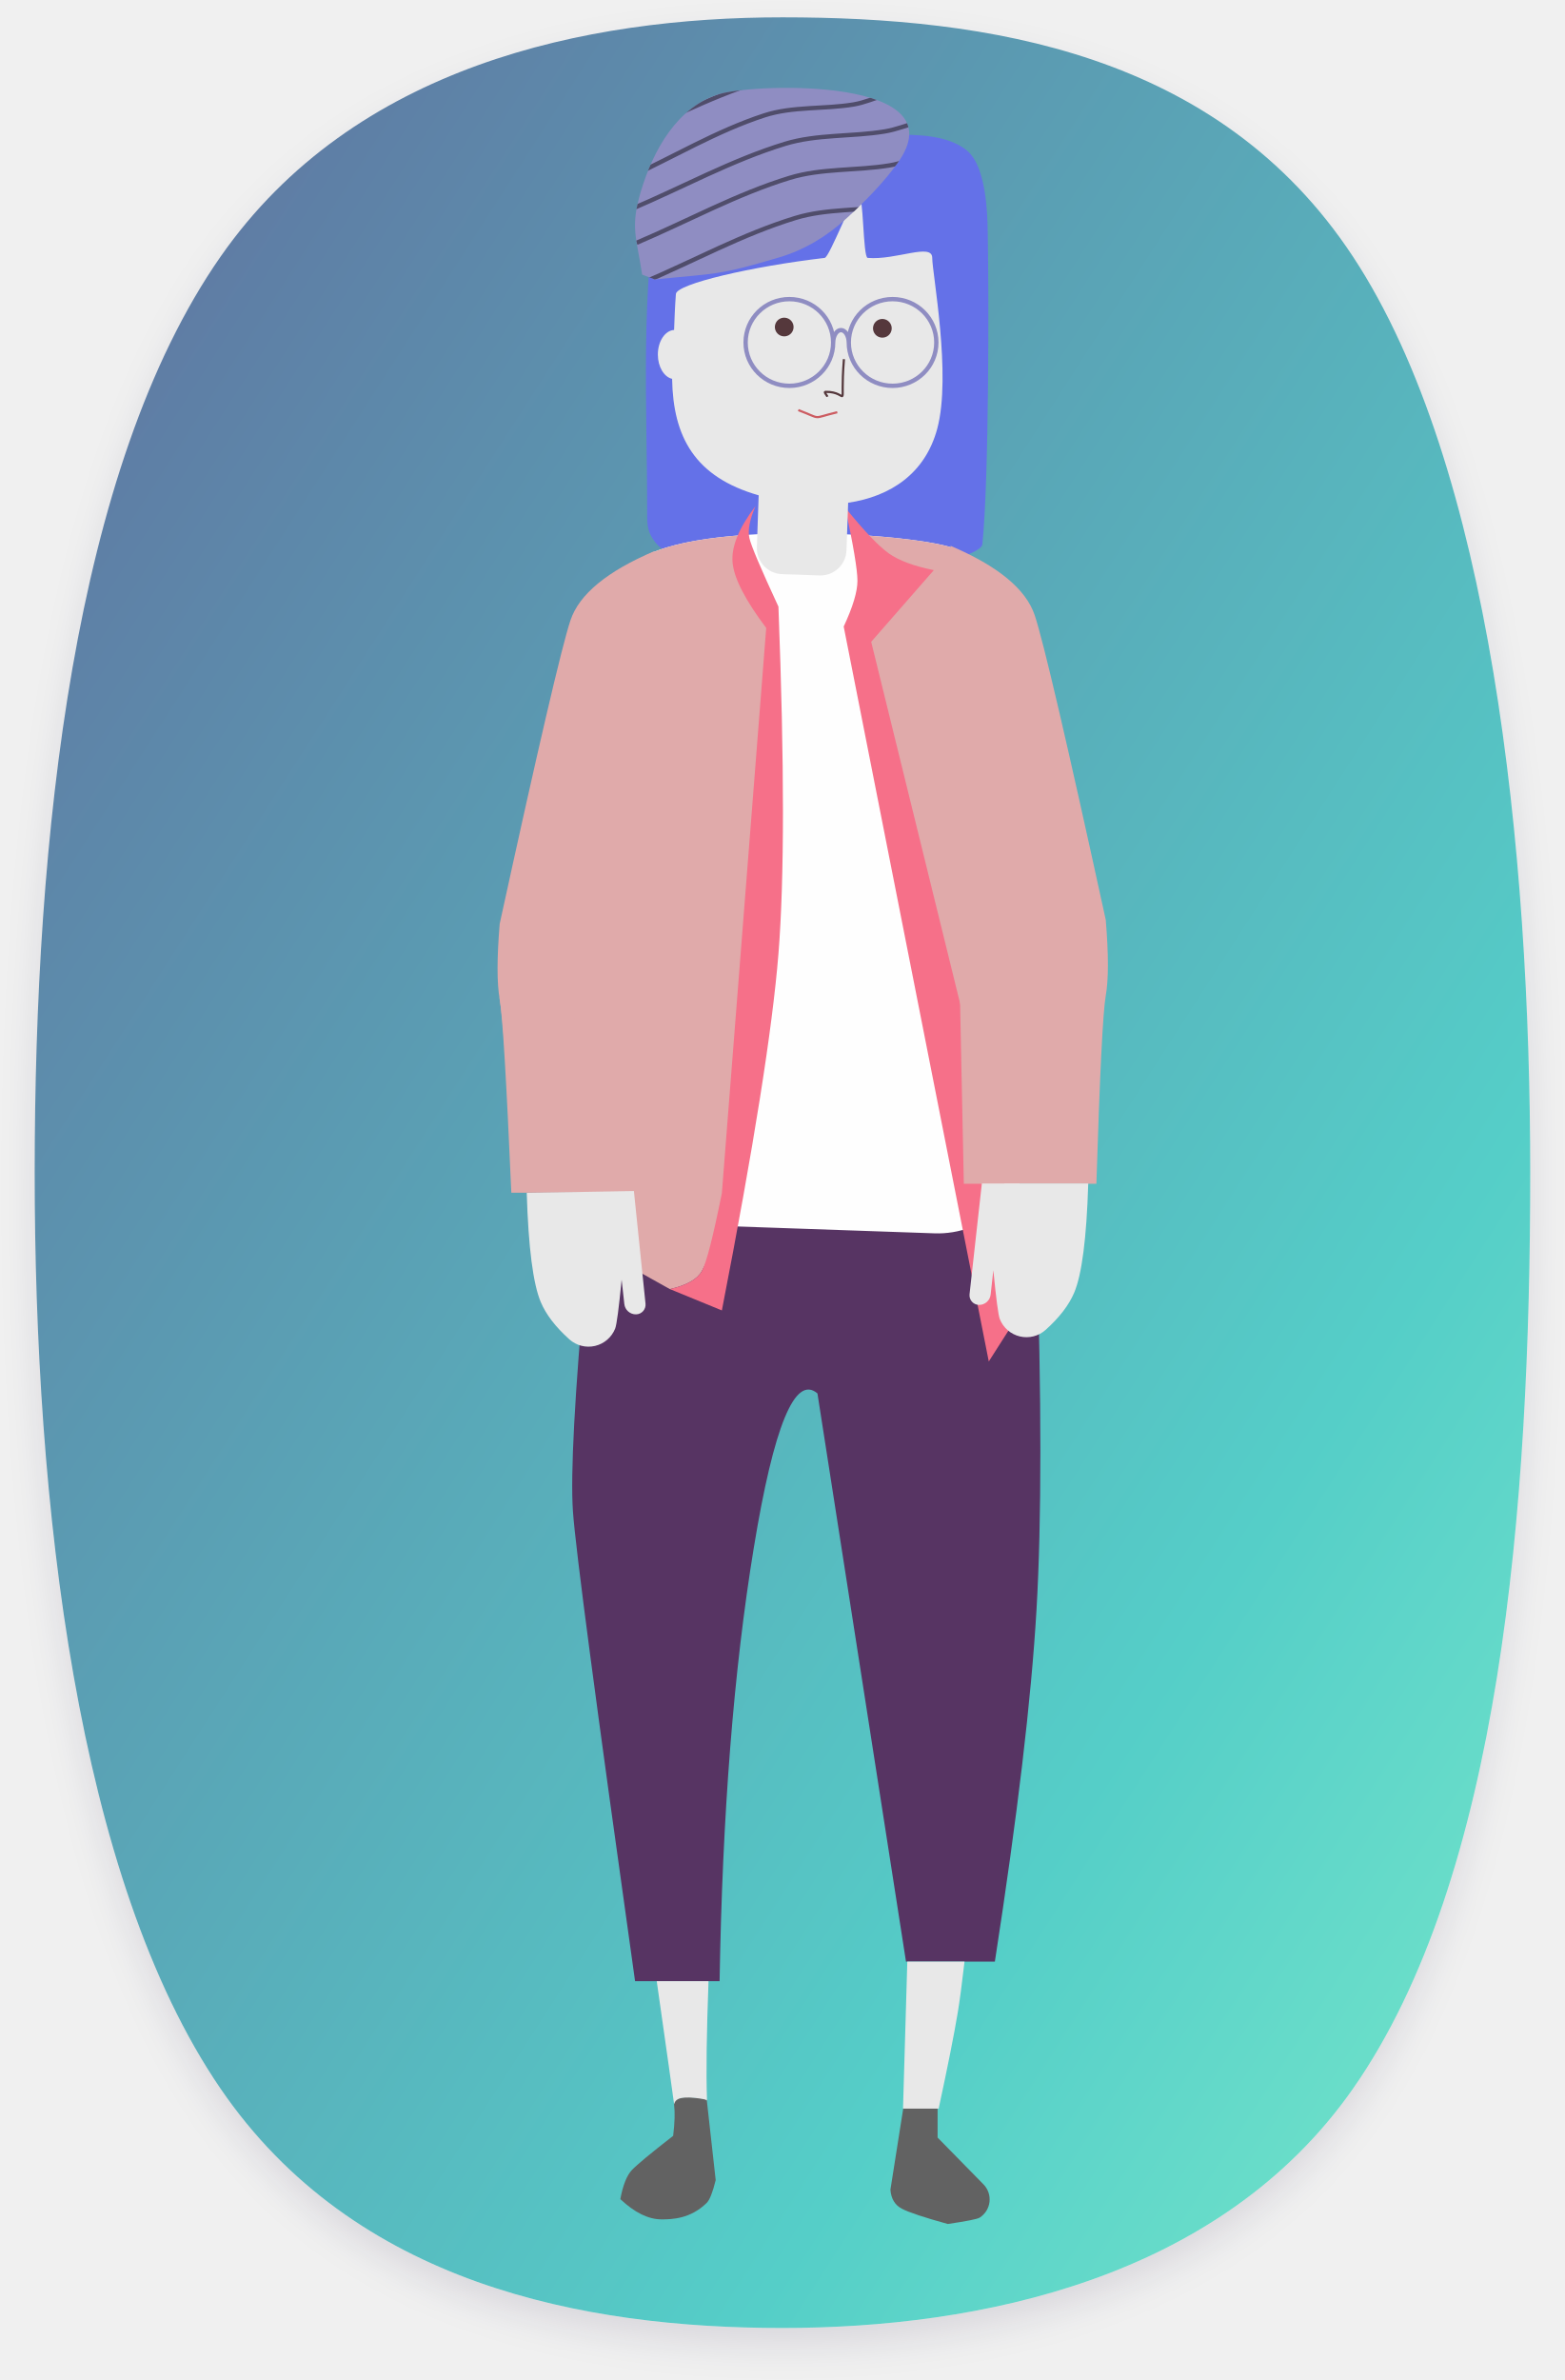
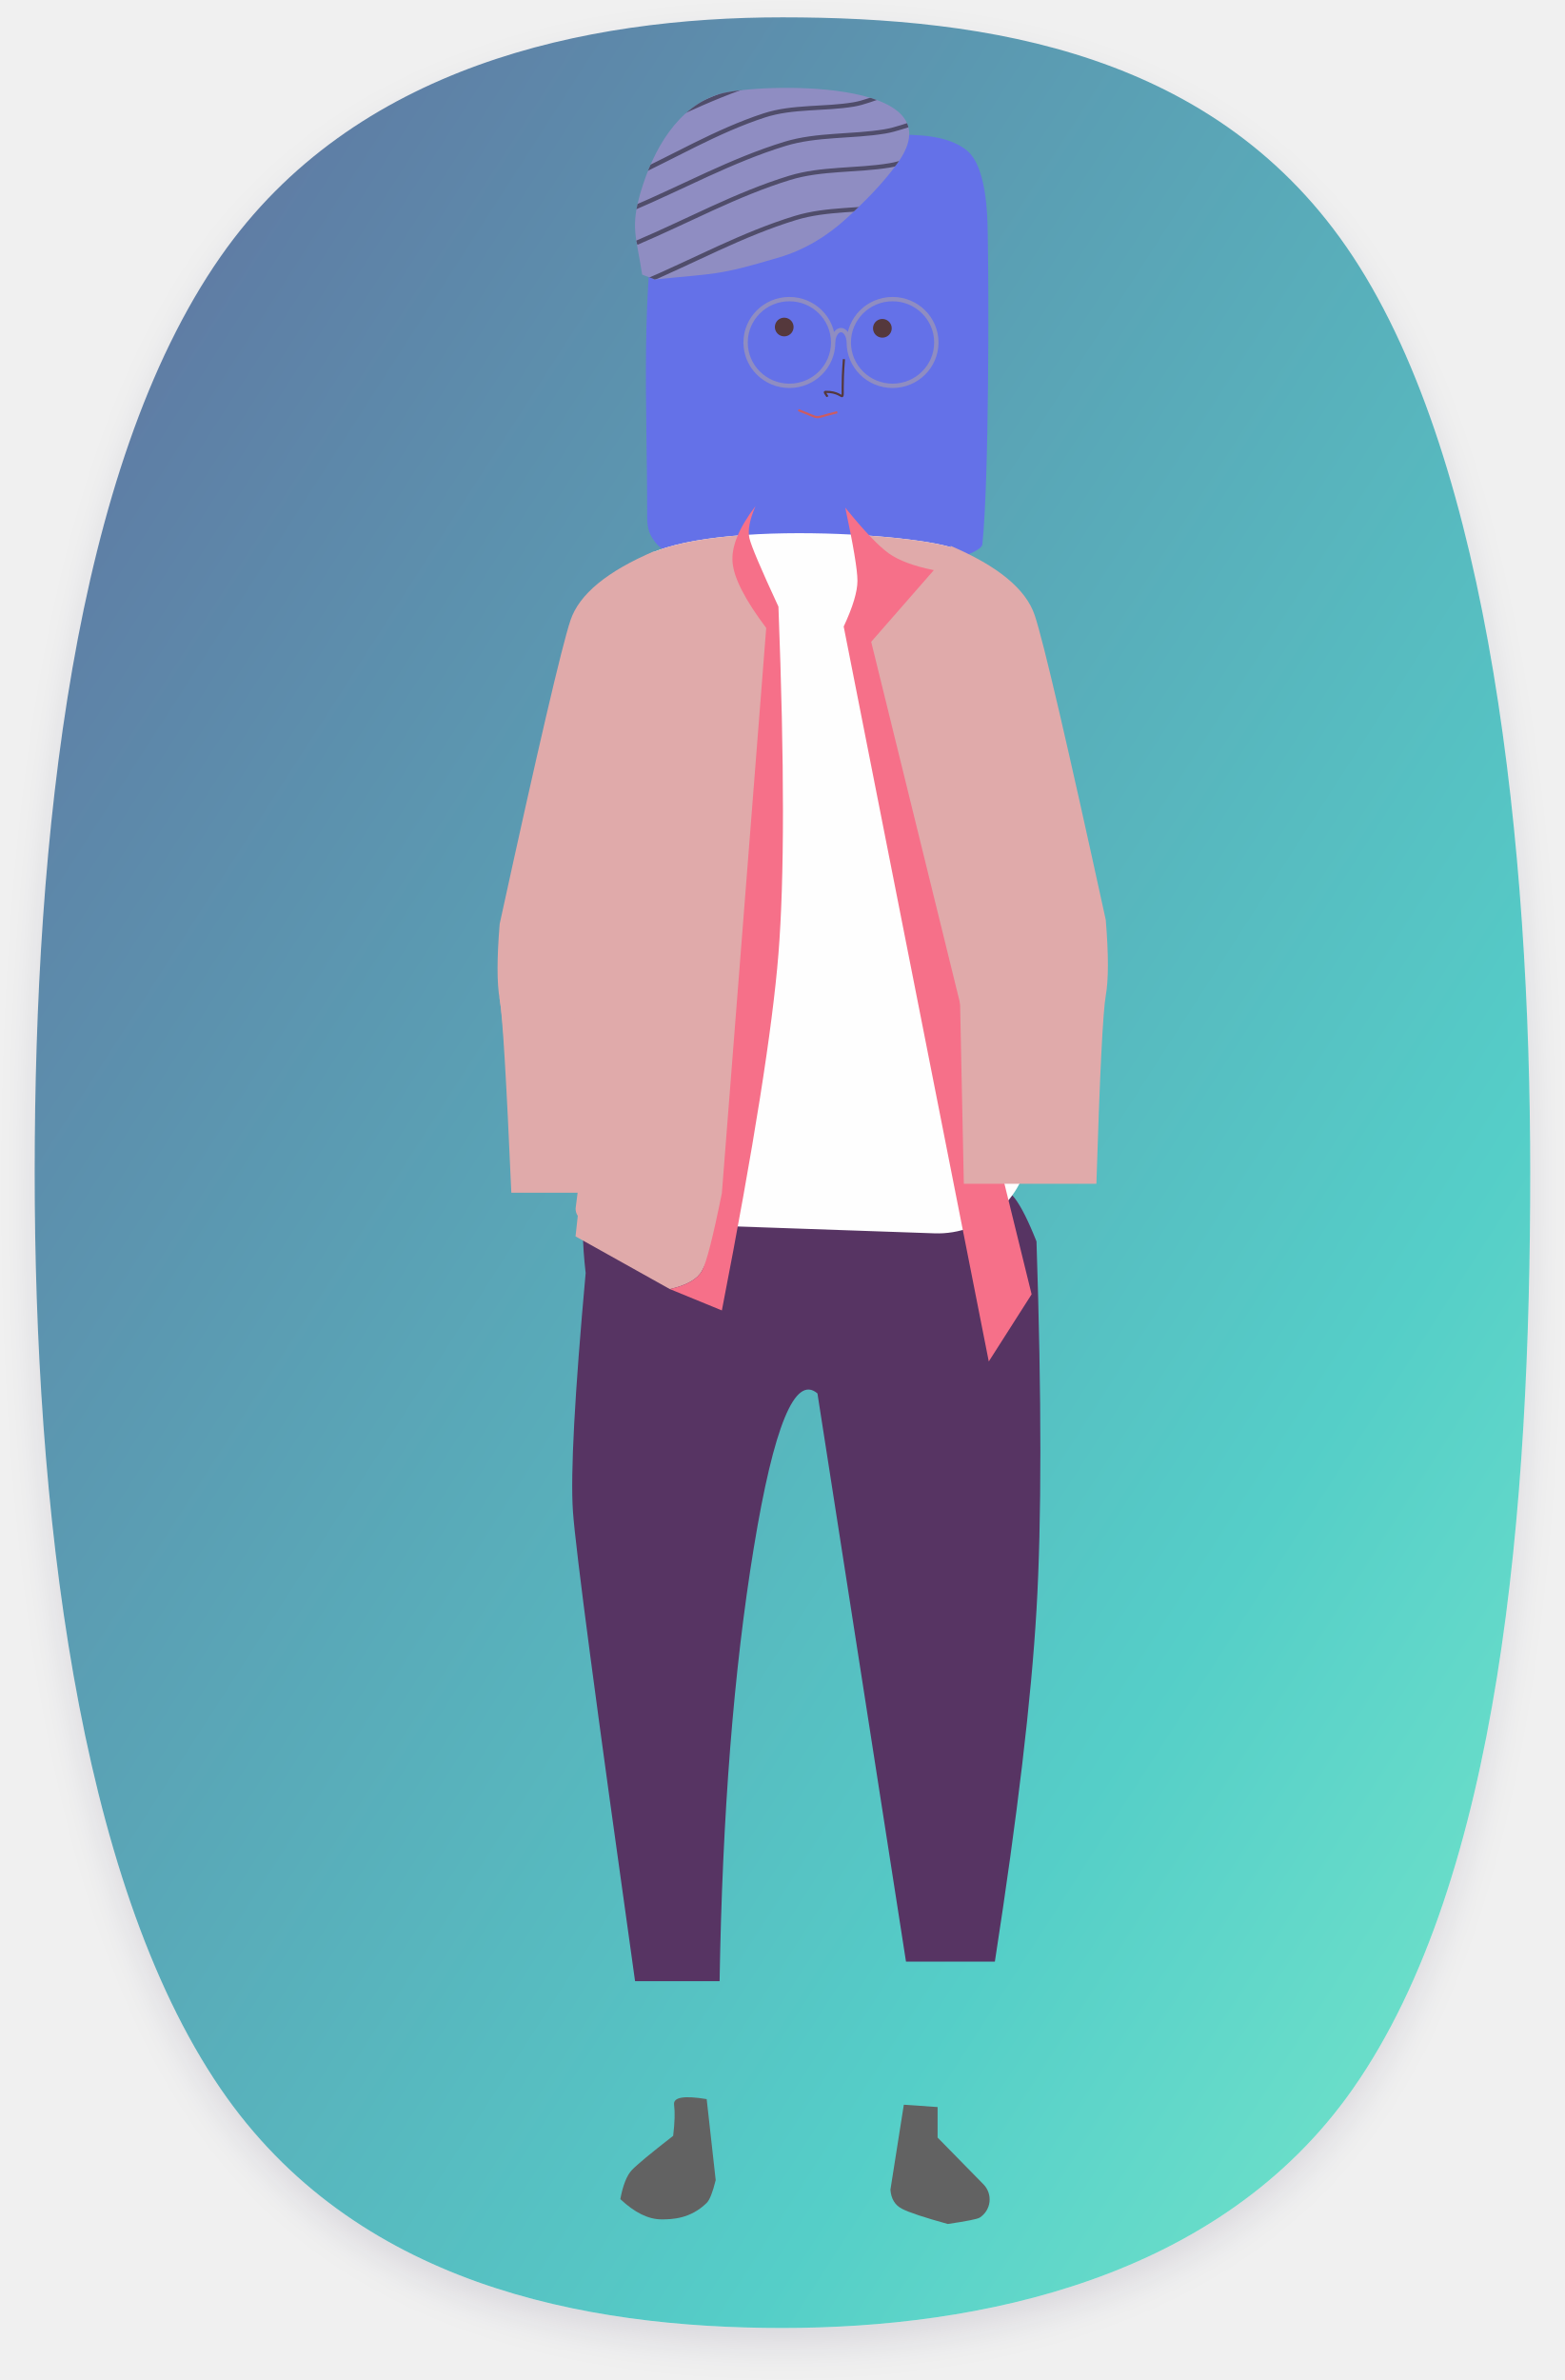
<svg xmlns="http://www.w3.org/2000/svg" xmlns:xlink="http://www.w3.org/1999/xlink" viewBox="0 0 361 549">
  <defs>
    <linearGradient x1="0%" y1="0%" y2="100%" id="linearGradient-1">
      <stop stop-color="#162B74" offset="0%" />
      <stop stop-color="#04BCB3" offset="73.779%" />
      <stop stop-color="#3AE4B6" offset="100%" />
    </linearGradient>
    <path d="M172.5 533c45.23 0 100.854-11.206 131.618-55.207C338.154 429.113 345 343.807 345 266.5c0-74.419-9.045-162.943-40.882-211.293C272.99 7.933 219.6 0 172.5 0 127.194 0 73.657 11.075 42.876 55.207 8.93 103.877 0 189.31 0 266.5c0 76.24 9.658 162.717 42.876 211.293C73.786 522.993 126.58 533 172.5 533z" id="path-2" />
    <filter x="-4.1%" y="-1.9%" width="108.1%" height="105.3%" filterUnits="objectBoundingBox" id="filter-3">
      <feOffset dy="4" in="SourceAlpha" result="shadowOffsetOuter1" />
      <feGaussianBlur stdDeviation="4" in="shadowOffsetOuter1" result="shadowBlurOuter1" />
      <feComposite in="shadowBlurOuter1" in2="SourceAlpha" operator="out" result="shadowBlurOuter1" />
      <feColorMatrix values="0 0 0 0 0.047 0 0 0 0 0 0 0 0 0 0.2 0 0 0 0.1 0" in="shadowBlurOuter1" />
    </filter>
    <path d="M2.988 40.482c14.436.537 14.228 1.174 29.02-1.033 6.129-.915 11.71-3.3 16.876-6.871 4.71-3.257 9.342-6.746 13.31-10.908C79.019 4.025 32.66-1.047 23.932.172 13.736 1.596 6.744 10.906 2.616 19.942-.983 27.823.142 30.005.251 38.964l2.737 1.52z" id="path-4" />
  </defs>
  <g id="Assets" fill="none" fill-rule="evenodd">
    <g transform="translate(8 4)" id="avatar_1">
      <g id="bg">
        <use fill="#000" filter="url(#filter-3)" xlink:href="#path-2" />
        <use fill-opacity=".66" fill="url(#linearGradient-1)" xlink:href="#path-2" />
      </g>
      <g id="character" transform="translate(17 11)">
        <g id="bottom" transform="translate(107 251)">
          <g id="shoes" transform="translate(11.1 217.7)" fill="#626262">
            <path d="M19.919.506L22 19.195c-.693 2.82-1.387 4.572-2.081 5.256-3.756 3.699-8.026 3.796-10.405 3.796-3.04 0-6.21-1.557-9.514-4.672.605-3.237 1.497-5.476 2.676-6.716 1.179-1.241 4.35-3.87 9.513-7.885.367-3.054.437-5.445.21-7.175C12.174.07 14.68-.36 19.92.506z" id="Path-21" />
            <path d="M65.4 1.8l7.789.539v7.037l10.584 10.792a4.975 4.975 0 0 1-.88 7.68c-.516.33-2.967.818-7.351 1.466-5.449-1.507-8.978-2.68-10.588-3.518-1.61-.84-2.492-2.305-2.646-4.398L65.4 1.799z" id="Path-22" />
          </g>
          <path d="M11.917.78c0 1.082-5.979 4.046-8.814 12.272-.83 2.41-.83 7.28 0 14.61C.557 55.692-.423 74.004.166 82.597.754 91.189 5.532 127.324 14.5 191H34c.635-38.448 3.262-71.757 7.883-99.93 4.62-28.17 9.517-40.054 14.69-35.648L77 186.5h20.5c5.207-33.606 8.408-60.643 9.603-81.111 1.196-20.468 1.196-48.812 0-85.032-1.878-4.73-3.543-8.043-4.994-9.935-1.451-1.892-4.193-4.327-8.226-7.305C39.239 0 11.917-.78 11.917.779z" id="trousers" fill="#573463" />
        </g>
        <path d="M125.98 32.147c2.28-13.495 10.225-15.386 23.962-15.822 10.389-.33 20.786-.374 31.18-.285 5.274.045 12.178.006 16.733 3.508 5.299 4.074 4.956 17.627 5.036 21.82.2 10.496.294 54.072-1.273 69.186-.144 1.387-4.491 2.8-4.942 2.925-6.805 1.874-8.664 2.033-15.664 2.24-20.2.602-22.526.273-45.859-1.344-3.125-.217-7.105-1.84-9.026-4.331-1.755-2.276-1.844-3.796-1.84-6.855.035-24.844-1.71-51.045 3.015-75.802" id="hair" fill="#6471E8" />
        <g id="upper" transform="rotate(15 9.266 437.787)">
          <g id="top" transform="rotate(-15 350.79 45.949)">
            <path d="M106.67 10.427c4.98 4.209 12.74 81.044 16.052 134.828.72 11.69-8.173 21.75-19.863 22.47-.68.042-1.36.051-2.04.027l-65.652-2.282c-8.83-.307-15.741-7.715-15.434-16.546a16 16 0 0 1 .118-1.463c5.7-44.811 8.497-68.436 8.39-70.874-.165-3.782-4.28-57.364 3.598-63.643 13.294-10.593 70.263-6.377 74.831-2.517z" id="shirt" fill="#FEFEFE" />
            <path d="M106.67 10.427c4.98 4.209 4.603 60.378 7.915 114.162a2.763 2.763 0 0 1-5.422.903c-15.758-57.257-24.237-89.8-25.438-97.626-.521-3.39 1.126-9.635 1.18-11.146.203-5.812-4.127-10.218-1.18-10.035 11.74.73 21.194 2.263 22.945 3.742z" id="Rectangle-5" fill="#E0AAAA" />
            <path d="M80.21.36c4.36 5.372 7.706 8.886 10.037 10.542 2.33 1.656 5.797 2.945 10.397 3.868L86.194 31.3 123.2 181.816l-9.882 15.494L79.85 27.782c2.115-4.532 3.173-8.049 3.173-10.55 0-2.5-.938-8.125-2.813-16.872z" id="Path-30" fill="#F67089" />
            <path d="M19.792 147.96H3.179c-1.137-19.154-2.033-30.558-2.688-34.213-.655-3.655-.655-9.447 0-17.375 8.881-40.698 14.325-64.044 16.333-70.037 2.007-5.993 8.451-11.307 19.332-15.942l-.002.147c5.126-2.087 12.564-3.292 20.715-3.868 2.151-.152 2.155 10.706 3.571 13.104 5.207 8.816 2.426 57.577-8.344 146.283-2.35 5.158-3.995 8.605-4.935 10.34-1.042 1.923-3.51 3.329-7.407 4.217l-21.766-12.16.52-4.736a2.862 2.862 0 0 1-.5-1.725c.624-4.904 1.219-9.58 1.784-14.035z" id="Combined-Shape" fill="#E0AAAA" />
            <path d="M.491 113.747c.655 3.655 1.55 18.535 2.688 44.641h30.468c.264-16.354.264-24.684 0-24.99-21.949-25.471-33.8-23.241-33.156-19.651z" id="Path-16" fill="#E0AAAA" />
            <path d="M59.506 0c-1.35 3.129-1.82 5.588-1.411 7.38.408 1.79 2.642 7.061 6.701 15.812 1.388 36.153 1.388 62.858 0 80.118-1.387 17.259-5.737 44.667-13.05 82.225l-11.992-4.919c3.896-.888 6.365-2.294 7.407-4.217 1.042-1.923 2.57-7.897 4.585-17.92L61.975 28.11c-4.855-6.451-7.442-11.488-7.76-15.11C53.897 9.38 55.661 5.047 59.505 0z" id="Path-31" fill="#F67089" />
            <path d="M104.512 9.169c10.92 4.652 17.389 9.985 19.403 16 2.015 6.016 7.48 29.447 16.393 70.295.657 7.958.657 13.77 0 17.44-.657 3.668-1.379 18.14-2.165 43.416h-30.58L104.512 9.17z" id="Path-16" fill="#E0AAAA" />
          </g>
-           <g id="body_change_colour" transform="translate(25.95 .93)" fill="#E8E8E8">
+           <g id="body_change_colour" transform="translate(25.95 .93)">
            <path d="M113.06 408.555c-.45 12.057-.569 21.127-.356 27.209 0 .545.027.155-.792.005-1.087-.2-2.864-.46-4.317-.36-1.22.085-2.198.39-2.475 1.524-.222-1.731-1.557-11.19-4.005-28.378h11.944z" id="leg" transform="rotate(-15 107.087 422.744)" />
            <path d="M156.493 389.12l-.99 33.898h8.224c2.085-9.66 3.553-17.047 4.405-22.162.439-2.636.958-6.547 1.559-11.736h-13.198z" id="leg" transform="rotate(-15 162.597 406.07)" />
            <path d="M5.407 52.648c-1.91.07-3.893-1.828-4.626-4.562-.79-2.953.17-5.79 2.148-6.444-.573-2.531-1.198-5.225-1.743-8.127-.432-2.296 15.26-10.665 30.995-16.92C33.228 16.179 34.818.586 35.861.19c1.126-.427 4.807 14.03 5.908 13.834 6.476-1.154 13.463-7.28 14.38-3.854.918 3.425 11.315 24.935 11.315 37.738 0 10.702-6.33 17.888-15.432 21.84l2.47 10.703a6 6 0 0 1-4.496 7.196l-8.464 1.954a6 6 0 0 1-7.196-4.496L31.663 73.48a6.126 6.126 0 0 1-.011-.047C16.32 73.175 9.098 65.546 5.407 52.648z" id="head" />
            <path d="M52.975 238.302c-.163 12.62-1.1 21.045-2.81 25.272-1.166 2.884-3.31 5.776-6.43 8.675a6.616 6.616 0 0 1-10.614-2.31c-.362-.874-.924-4.618-1.685-11.232l-.524 5.625a2.672 2.672 0 0 1-2.66 2.424 2.235 2.235 0 0 1-2.228-2.426l2.228-26.028h24.723z" id="hand" transform="scale(-1 1) rotate(16 0 -24.866)" />
            <path d="M150.89 209.804c-.163 12.62-1.1 21.045-2.81 25.272-1.166 2.884-3.31 5.776-6.43 8.675a6.616 6.616 0 0 1-10.614-2.31c-.363-.874-.925-4.618-1.686-11.232l-.523 5.625a2.672 2.672 0 0 1-2.66 2.424h-.001a2.218 2.218 0 0 1-2.208-2.424l2.394-25.601 24.538-.429z" id="hand" transform="rotate(-14 137.419 227.662)" />
          </g>
          <g id="face" transform="translate(51.087 27.608)">
            <path d="M17.381 11.326c2.314 12.538 3.345 6.778-2.172 8.389-.392.114.492.64.739.96" id="Path-2" stroke="#55383C" stroke-width=".5" />
            <path d="M19.068 23.551c-5.62 3.034-2.673 2.464-8.815 1.849" id="Path-3" stroke="#CC5C61" stroke-width=".5" />
            <g id="eyes" fill="#55383C">
              <ellipse id="eye" cx="24.104" cy="2.157" rx="2.159" ry="2.157" />
              <ellipse id="eye" cx="2.159" cy="7.731" rx="2.159" ry="2.157" />
            </g>
          </g>
        </g>
        <path d="M157.098 74C151.521 74 147 69.523 147 64s4.521-10 10.098-10c5.578 0 10.099 4.477 10.099 10s-4.521 10-10.099 10zm10.1-10c.028-1.586.824-2.857 1.802-2.857.978 0 1.774 1.271 1.802 2.857m10.1 10c-5.578 0-10.099-4.477-10.099-10s4.521-10 10.099-10C186.479 54 191 58.477 191 64s-4.521 10-10.098 10z" id="glasses" stroke="#8F8DC2" />
        <g id="hat" transform="rotate(-8 128.752 -835.04)">
          <mask id="mask-5" fill="#fff">
            <use xlink:href="#path-4" />
          </mask>
          <use id="Mask" fill="#8F8DC2" xlink:href="#path-4" />
          <path d="M0 16.449c11.079-3.308 21.864-7.913 33.237-9.925 6.836-1.21 13.874.546 20.81.363 2.43-.064 4.809-.735 7.214-1.103M0 23.612c12.352-3.308 24.377-7.913 37.057-9.925 7.622-1.209 15.47.547 23.201.363 2.71-.064 5.363-.735 8.044-1.103M0 31.524c12.352-3.308 24.377-7.912 37.057-9.924 7.622-1.21 15.47.546 23.201.363 2.71-.064 5.363-.736 8.044-1.103M0 40.875c12.352-3.308 24.377-7.912 37.057-9.924 7.622-1.21 15.47.546 23.201.363 2.71-.065 5.363-.736 8.044-1.103M-3.52 8.507C8.831 5.199 20.855.594 33.535-1.418c7.622-1.21 15.47.546 23.202.363 2.71-.064 5.362-.735 8.043-1.103" id="Path-7" stroke="#504D6B" mask="url(#mask-5)" />
        </g>
      </g>
      <g id="hot_spots" transform="translate(111)" fill="#5594CF" fill-opacity=".4" opacity="0">
        <circle id="feet-hotspot" cx="114" cy="487" r="17" />
        <circle id="legs-hotspot" cx="77.769" cy="351.258" r="17" />
        <circle id="hands-hotspot" cx="136" cy="272" r="17" />
        <circle id="belly-hotspot" cx="71" cy="231" r="17" />
        <circle id="arms-hotspot" cx="143" cy="186" r="17" />
        <circle id="chest-hotspot" cx="88" cy="161" r="17" />
        <circle id="shoulders-hotspot" cx="17" cy="120" r="17" />
        <circle id="face-hotspot" cx="119" cy="80" r="17" />
        <circle id="head-hotspot" cx="61" cy="17" r="17" />
      </g>
    </g>
  </g>
</svg>
